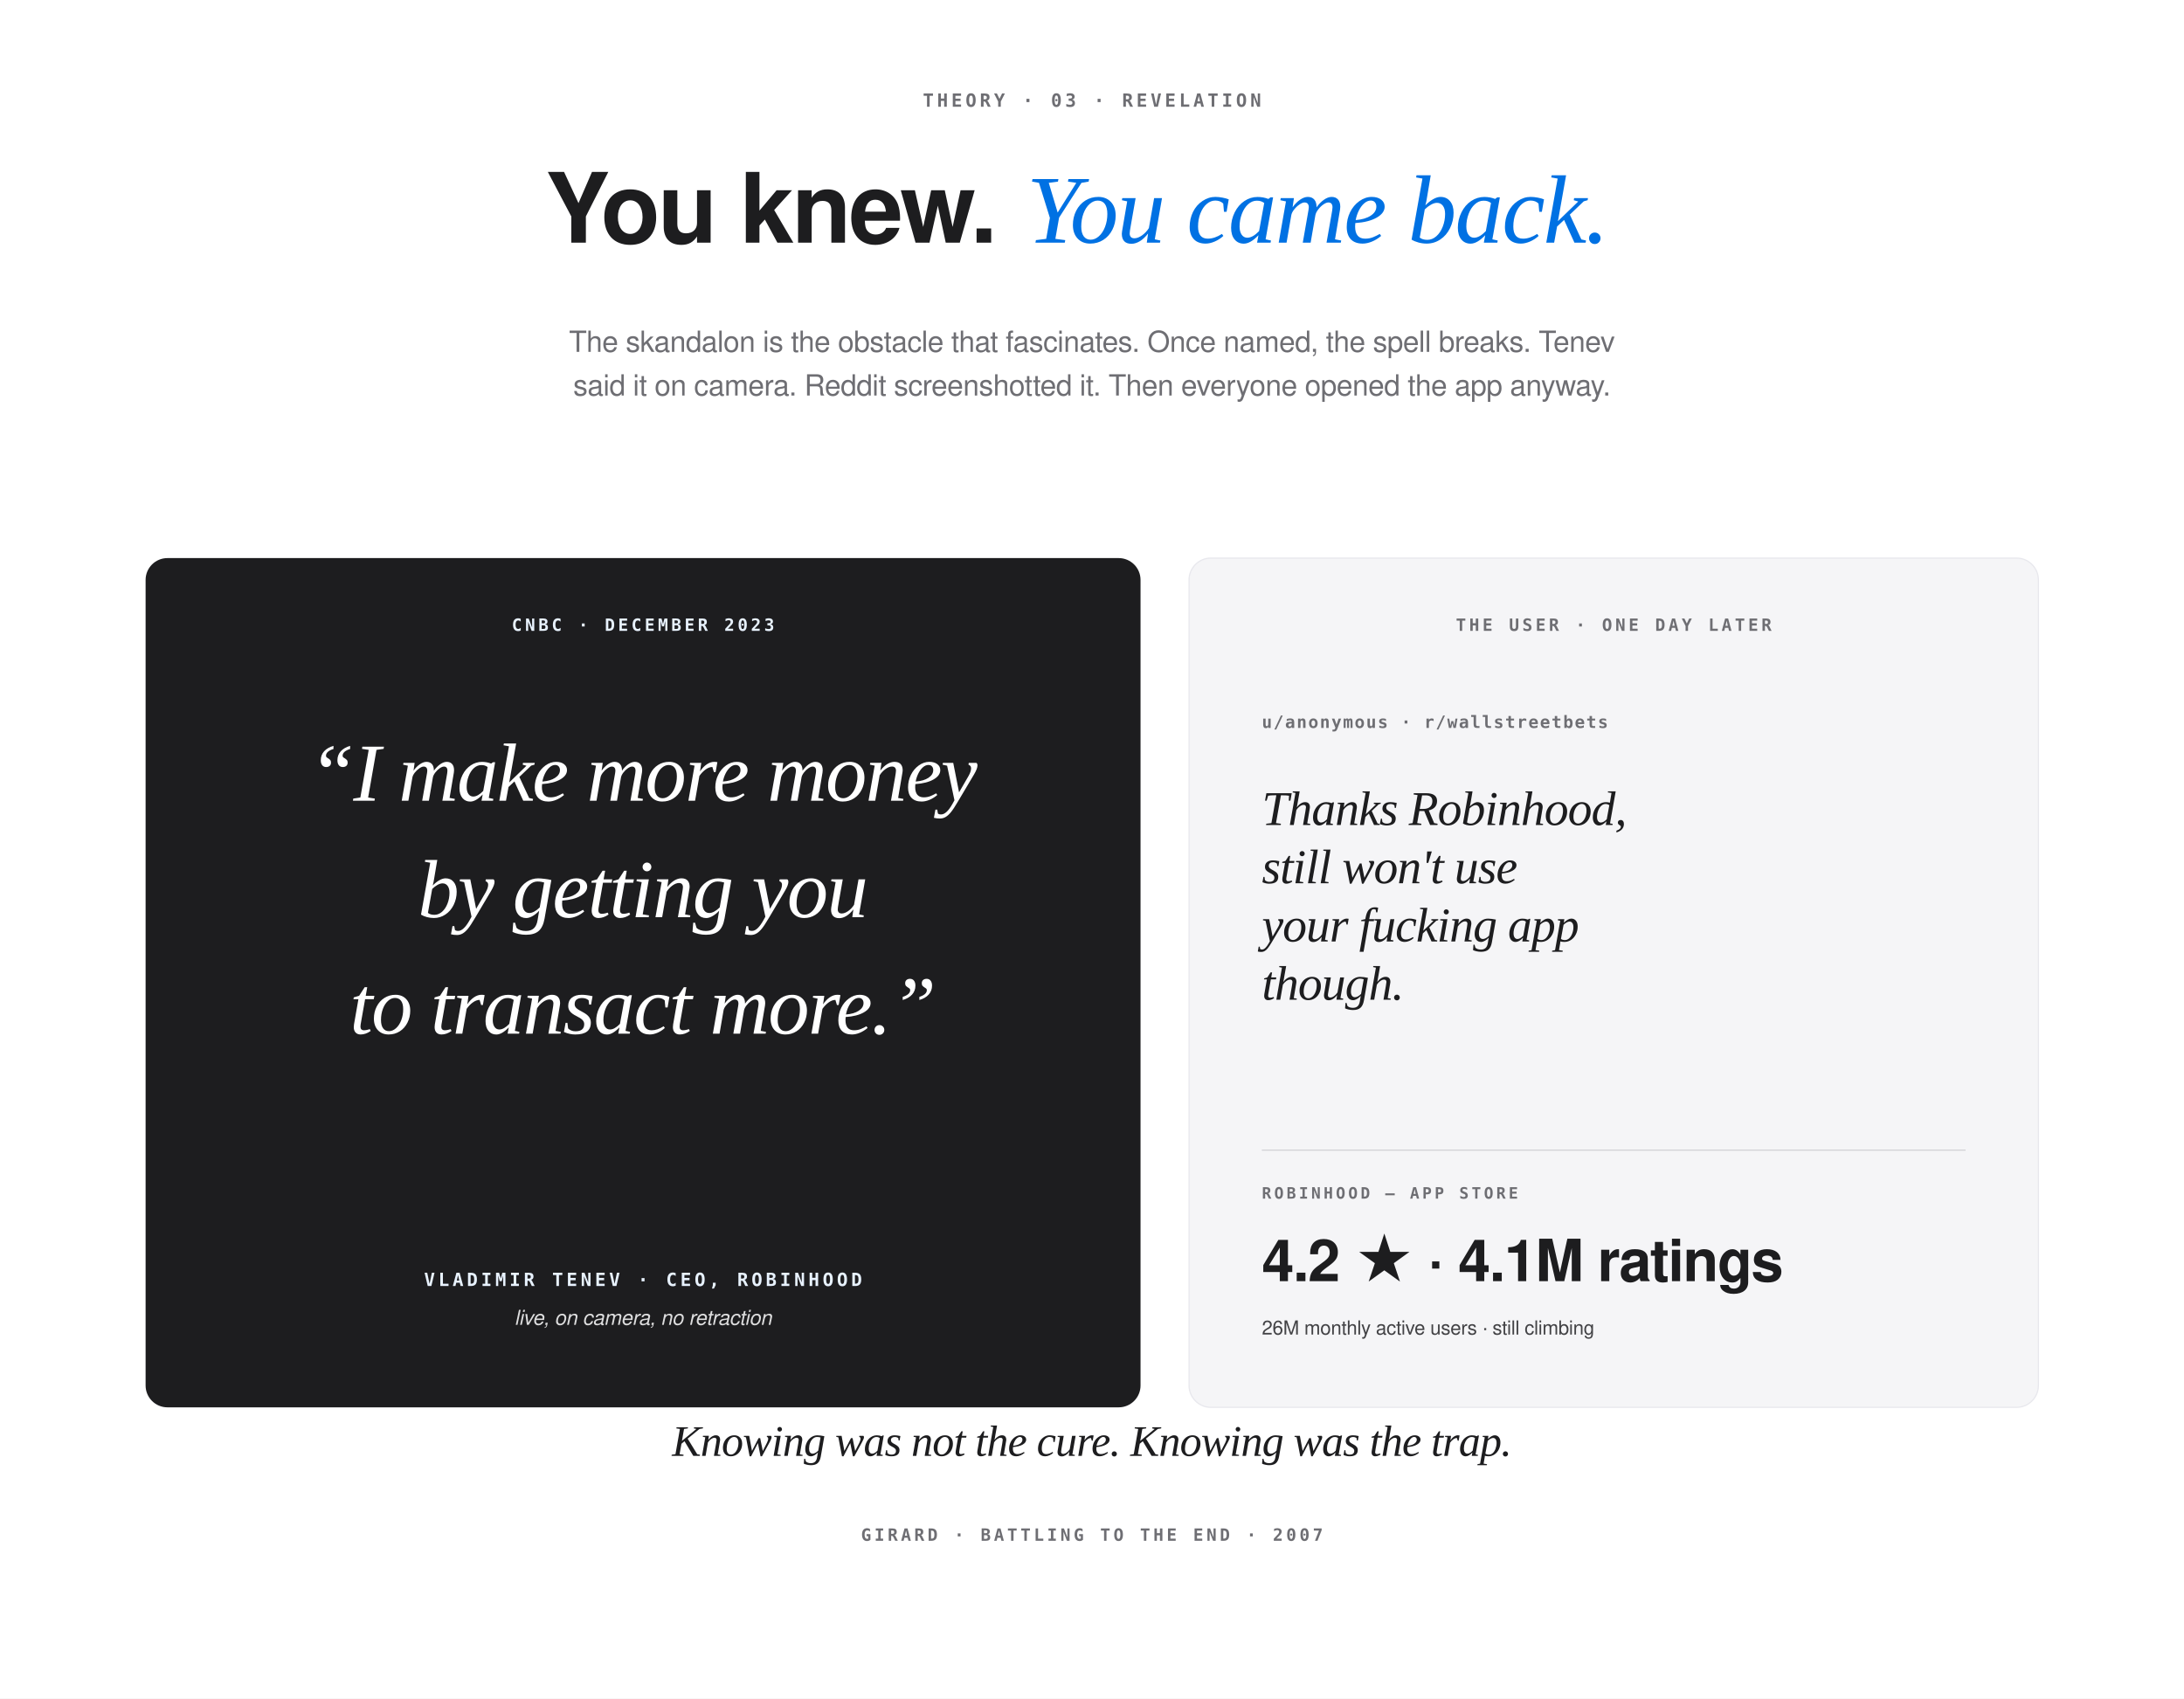
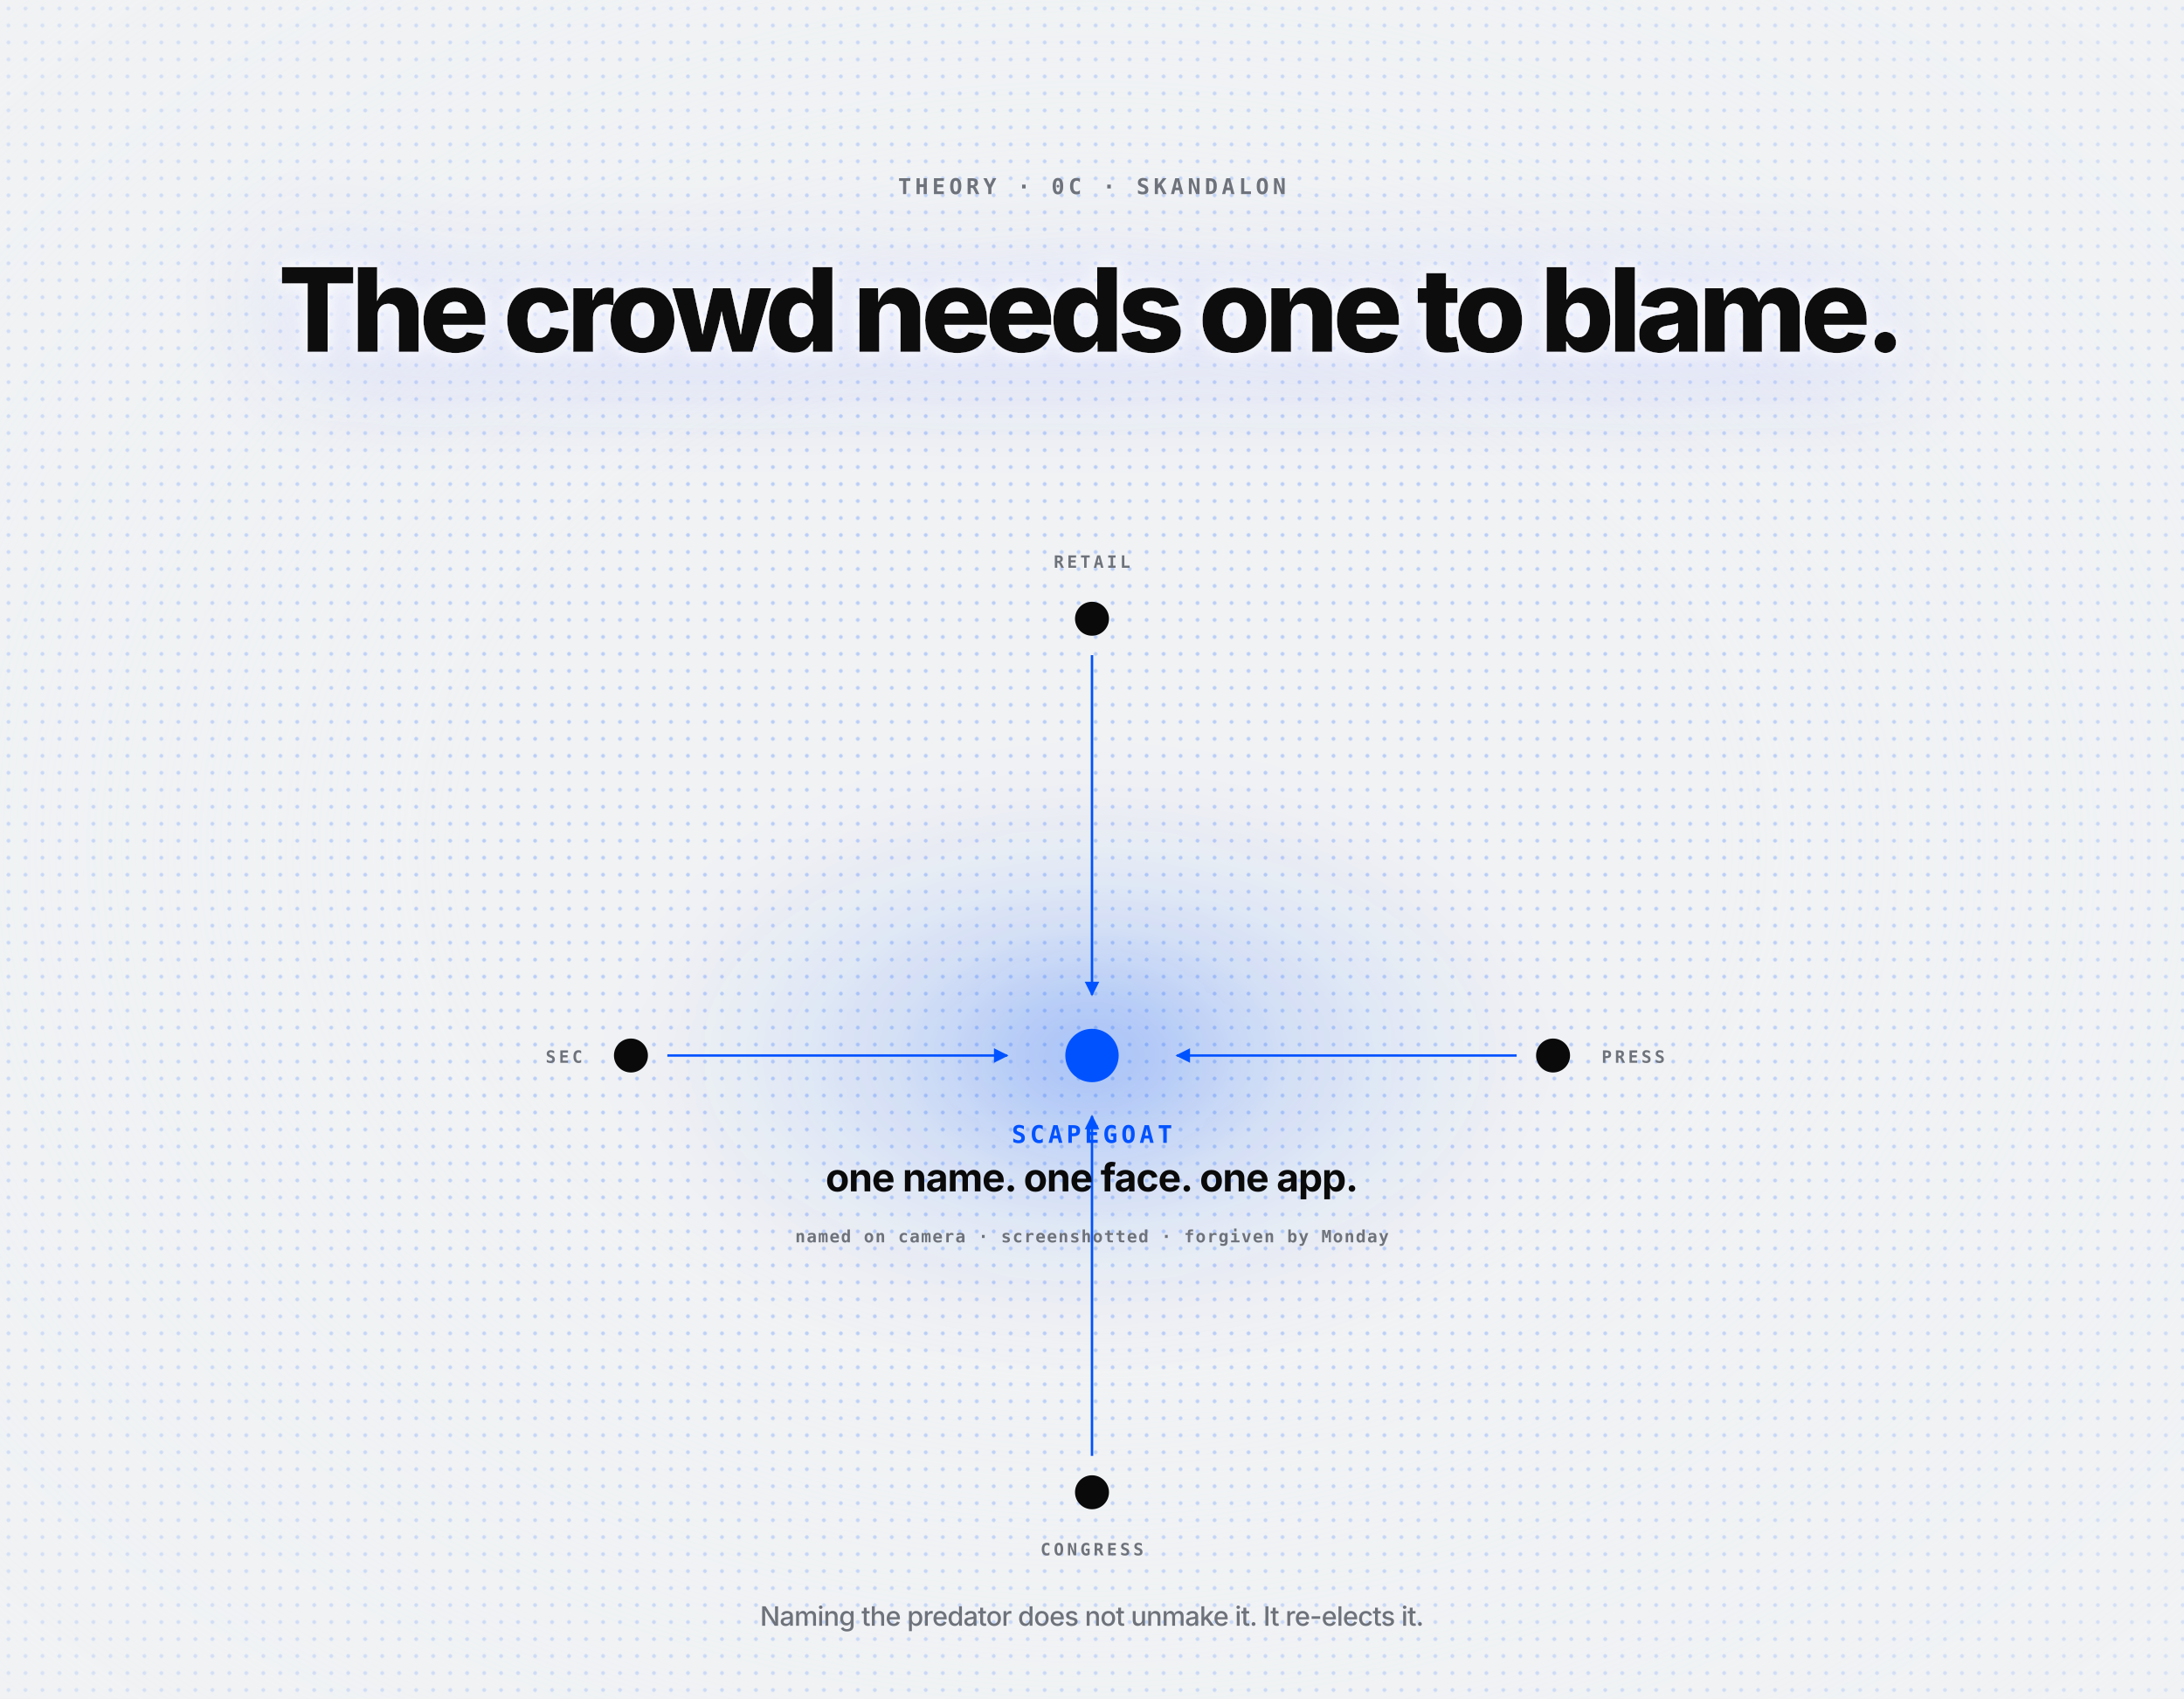
- <svg xmlns="http://www.w3.org/2000/svg" viewBox="0 0 1800 1400" width="1800" height="1400">
+ <svg xmlns="http://www.w3.org/2000/svg" viewBox="0 0 1800 1400" width="1800" height="1400" font-family="-apple-system, 'SF Pro Display', 'Helvetica Neue', sans-serif">
  <defs>
-     <marker id="arrInk" viewBox="0 0 10 10" refX="9" refY="5" markerWidth="6" markerHeight="6" orient="auto">
-       <path d="M 0 0 L 10 5 L 0 10 z" fill="#1D1D1F" />
+     <pattern id="dotgrid" x="0" y="0" width="14" height="14" patternUnits="userSpaceOnUse">
+       <circle cx="7" cy="7" r="1.6" fill="#0052FF" opacity="0.22" />
+     </pattern>
+     <radialGradient id="vignette" cx="50%" cy="50%" r="70%">
+       <stop offset="40%" stop-color="#F0F2F4" stop-opacity="0" />
+       <stop offset="100%" stop-color="#F0F2F4" stop-opacity="0.55" />
+     </radialGradient>
+     <radialGradient id="halo" cx="50%" cy="50%" r="50%">
+       <stop offset="0%" stop-color="#0052FF" stop-opacity="0.45" />
+       <stop offset="40%" stop-color="#0052FF" stop-opacity="0.14" />
+       <stop offset="100%" stop-color="#0052FF" stop-opacity="0" />
+     </radialGradient>
+     <filter id="haloBlur" x="-20%" y="-20%" width="140%" height="140%">
+       <feGaussianBlur stdDeviation="48" />
+     </filter>
+     <marker id="arrBlue" viewBox="0 0 10 10" refX="9" refY="5" markerWidth="6" markerHeight="6" orient="auto">
+       <path d="M 0 0 L 10 5 L 0 10 z" fill="#0052FF" />
    </marker>
-     <marker id="arrBlue" viewBox="0 0 10 10" refX="9" refY="5" markerWidth="6" markerHeight="6" orient="auto">
-       <path d="M 0 0 L 10 5 L 0 10 z" fill="#0071E3" />
-     </marker>
-     <marker id="arrRed" viewBox="0 0 10 10" refX="9" refY="5" markerWidth="6" markerHeight="6" orient="auto">
-       <path d="M 0 0 L 10 5 L 0 10 z" fill="#FF3B30" />
-     </marker>
-     <marker id="arrGreen" viewBox="0 0 10 10" refX="9" refY="5" markerWidth="6" markerHeight="6" orient="auto">
-       <path d="M 0 0 L 10 5 L 0 10 z" fill="#34C759" />
-     </marker>
-     <marker id="arrInk3" viewBox="0 0 10 10" refX="9" refY="5" markerWidth="6" markerHeight="6" orient="auto">
-       <path d="M 0 0 L 10 5 L 0 10 z" fill="#6E6E73" />
-     </marker>
+     <style>
+       .bloom {
+         filter:
+           drop-shadow(0 0 6px rgba(255,255,255,0.95))
+           drop-shadow(0 0 24px rgba(255,255,255,0.55))
+           drop-shadow(0 8px 36px rgba(0, 82, 255, 0.32));
+       }
+     </style>
  </defs>
-   <rect x="0" y="0" width="1800" height="1400" rx="0" fill="#FFFFFF" />
-   <text x="900" y="88" text-anchor="middle" style="font-family:'SF Mono', 'JetBrains Mono', ui-monospace, Menlo, monospace;font-size:15px;font-weight:700;fill:#6E6E73;letter-spacing:2.7px">THEORY · 03 · REVELATION</text>
-   <text x="822" y="200" text-anchor="end" style="font-family:'SF Pro Display', 'Helvetica Neue', Helvetica, Arial, sans-serif;font-size:80px;font-weight:700;fill:#1D1D1F;letter-spacing:-1.76px">You knew.</text>
-   <text x="846" y="200" text-anchor="start" style="font-family:'New York', 'Times New Roman', Georgia, serif;font-size:80px;font-weight:500;fill:#0071E3;font-style:italic;letter-spacing:-1.28px">You came back.</text>
-   <text x="900" y="290" text-anchor="middle" style="font-family:'SF Pro Text', 'Helvetica Neue', Helvetica, Arial, sans-serif;font-size:24px;font-weight:500;fill:#6E6E73;letter-spacing:-0.288px">The skandalon is the obstacle that fascinates. Once named, the spell breaks. Tenev</text>
-   <text x="900" y="326" text-anchor="middle" style="font-family:'SF Pro Text', 'Helvetica Neue', Helvetica, Arial, sans-serif;font-size:24px;font-weight:500;fill:#6E6E73;letter-spacing:-0.288px">said it on camera. Reddit screenshotted it. Then everyone opened the app anyway.</text>
-   <rect x="120" y="460" width="820" height="700" rx="18" fill="#1D1D1F" />
-   <text x="530" y="520" text-anchor="middle" style="font-family:'SF Mono', 'JetBrains Mono', ui-monospace, Menlo, monospace;font-size:14px;font-weight:700;fill:#E8F2FE;letter-spacing:2.52px">CNBC · DECEMBER 2023</text>
-   <text x="530" y="660" text-anchor="middle" style="font-family:'New York', 'Times New Roman', Georgia, serif;font-size:68px;font-weight:500;fill:#FFFFFF;font-style:italic;letter-spacing:-1.088px">“I make more money</text>
-   <text x="530" y="756" text-anchor="middle" style="font-family:'New York', 'Times New Roman', Georgia, serif;font-size:68px;font-weight:500;fill:#FFFFFF;font-style:italic;letter-spacing:-1.088px">by getting you</text>
-   <text x="530" y="852" text-anchor="middle" style="font-family:'New York', 'Times New Roman', Georgia, serif;font-size:68px;font-weight:500;fill:#FFFFFF;font-style:italic;letter-spacing:-1.088px">to transact more.”</text>
-   <text x="530" y="1060" text-anchor="middle" style="font-family:'SF Mono', 'JetBrains Mono', ui-monospace, Menlo, monospace;font-size:15px;font-weight:700;fill:#E8F2FE;letter-spacing:2.7px">VLADIMIR TENEV · CEO, ROBINHOOD</text>
-   <text x="530" y="1092" text-anchor="middle" style="font-family:'SF Pro Text', 'Helvetica Neue', Helvetica, Arial, sans-serif;font-size:17px;font-weight:500;fill:#FFFFFF;font-style:italic;letter-spacing:-0.17px;opacity:0.85">live, on camera, no retraction</text>
-   <rect x="980" y="460" width="700" height="700" rx="18" fill="#F5F5F7" stroke="#E8E8ED" stroke-width="1" />
-   <text x="1330" y="520" text-anchor="middle" style="font-family:'SF Mono', 'JetBrains Mono', ui-monospace, Menlo, monospace;font-size:14px;font-weight:700;fill:#6E6E73;letter-spacing:2.52px">THE USER · ONE DAY LATER</text>
-   <text x="1040" y="600" text-anchor="start" style="font-family:'SF Mono', 'JetBrains Mono', ui-monospace, Menlo, monospace;font-size:14px;font-weight:700;fill:#6E6E73;letter-spacing:1.12px">u/anonymous · r/wallstreetbets</text>
-   <text x="1040" y="680" text-anchor="start" style="font-family:'New York', 'Times New Roman', Georgia, serif;font-size:40px;font-weight:500;fill:#1D1D1F;font-style:italic;letter-spacing:-0.64px">Thanks Robinhood,</text>
-   <text x="1040" y="728" text-anchor="start" style="font-family:'New York', 'Times New Roman', Georgia, serif;font-size:40px;font-weight:500;fill:#1D1D1F;font-style:italic;letter-spacing:-0.64px">still won't use</text>
-   <text x="1040" y="776" text-anchor="start" style="font-family:'New York', 'Times New Roman', Georgia, serif;font-size:40px;font-weight:500;fill:#1D1D1F;font-style:italic;letter-spacing:-0.64px">your fucking app</text>
-   <text x="1040" y="824" text-anchor="start" style="font-family:'New York', 'Times New Roman', Georgia, serif;font-size:40px;font-weight:500;fill:#1D1D1F;font-style:italic;letter-spacing:-0.64px">though.</text>
-   <line x1="1040" y1="948" x2="1620" y2="948" stroke="#D2D2D7" stroke-width="1" />
-   <text x="1040" y="988" text-anchor="start" style="font-family:'SF Mono', 'JetBrains Mono', ui-monospace, Menlo, monospace;font-size:13px;font-weight:700;fill:#6E6E73;letter-spacing:2.34px">ROBINHOOD — APP STORE</text>
-   <text x="1040" y="1056" text-anchor="start" style="font-family:'SF Pro Display', 'Helvetica Neue', Helvetica, Arial, sans-serif;font-size:48px;font-weight:800;fill:#1D1D1F;letter-spacing:-1.056px">4.2 ★ · 4.1M ratings</text>
-   <text x="1040" y="1100" text-anchor="start" style="font-family:'SF Pro Text', 'Helvetica Neue', Helvetica, Arial, sans-serif;font-size:16px;font-weight:500;fill:#424245;letter-spacing:-0.16px">26M monthly active users · still climbing</text>
-   <text x="900" y="1200" text-anchor="middle" style="font-family:'New York', 'Times New Roman', Georgia, serif;font-size:36px;font-weight:500;fill:#1D1D1F;font-style:italic;letter-spacing:-0.576px">Knowing was not the cure. Knowing was the trap.</text>
-   <text x="900" y="1270" text-anchor="middle" style="font-family:'SF Mono', 'JetBrains Mono', ui-monospace, Menlo, monospace;font-size:14px;font-weight:700;fill:#6E6E73;letter-spacing:2.52px">GIRARD · BATTLING TO THE END · 2007</text>
+   <rect x="0" y="0" width="1800" height="1400" fill="#F0F2F4" />
+   <rect x="0" y="0" width="1800" height="1400" fill="url(#dotgrid)" />
+   <rect x="0" y="0" width="1800" height="1400" fill="url(#vignette)" />
+   <text x="900" y="160" text-anchor="middle" font-family="'SF Mono', monospace" font-size="18" font-weight="700" letter-spacing="3.2" fill="#6E727A">THEORY · 0C · SKANDALON</text>
+   <text x="900" y="290" text-anchor="middle" font-family="'SF Pro Display', sans-serif" font-size="96" font-weight="800" letter-spacing="-4.8" fill="#0A0A0A" class="bloom">The crowd needs one to blame.</text>
+   <ellipse cx="900" cy="870" rx="360" ry="200" fill="url(#halo)" filter="url(#haloBlur)" />
+   <line x1="900" y1="540" x2="900" y2="820" stroke="#0052FF" stroke-width="2" marker-end="url(#arrBlue)" />
+   <line x1="1250" y1="870" x2="970" y2="870" stroke="#0052FF" stroke-width="2" marker-end="url(#arrBlue)" />
+   <line x1="900" y1="1200" x2="900" y2="920" stroke="#0052FF" stroke-width="2" marker-end="url(#arrBlue)" />
+   <line x1="550" y1="870" x2="830" y2="870" stroke="#0052FF" stroke-width="2" marker-end="url(#arrBlue)" />
+   <circle cx="900" cy="510" r="14" fill="#0A0A0A" />
+   <text x="900" y="468" text-anchor="middle" font-family="'SF Mono', monospace" font-size="14" font-weight="700" letter-spacing="2.5" fill="#6E727A">RETAIL</text>
+   <circle cx="1280" cy="870" r="14" fill="#0A0A0A" />
+   <text x="1320" y="876" text-anchor="start" font-family="'SF Mono', monospace" font-size="14" font-weight="700" letter-spacing="2.5" fill="#6E727A">PRESS</text>
+   <circle cx="900" cy="1230" r="14" fill="#0A0A0A" />
+   <text x="900" y="1282" text-anchor="middle" font-family="'SF Mono', monospace" font-size="14" font-weight="700" letter-spacing="2.5" fill="#6E727A">CONGRESS</text>
+   <circle cx="520" cy="870" r="14" fill="#0A0A0A" />
+   <text x="480" y="876" text-anchor="end" font-family="'SF Mono', monospace" font-size="14" font-weight="700" letter-spacing="2.5" fill="#6E727A">SEC</text>
+   <circle cx="900" cy="870" r="22" fill="#0052FF" />
+   <text x="900" y="942" text-anchor="middle" font-family="'SF Mono', monospace" font-size="20" font-weight="700" letter-spacing="3" fill="#0052FF">SCAPEGOAT</text>
+   <text x="900" y="982" text-anchor="middle" font-family="'SF Pro Display', sans-serif" font-size="32" font-weight="700" letter-spacing="-0.7" fill="#0A0A0A">one name. one face. one app.</text>
+   <text x="900" y="1024" text-anchor="middle" font-family="'SF Mono', monospace" font-size="14" font-weight="600" letter-spacing="1" fill="#6E727A">named on camera · screenshotted · forgiven by Monday</text>
+   <text x="900" y="1340" text-anchor="middle" font-family="'SF Pro Text', sans-serif" font-size="22" font-weight="500" letter-spacing="-0.48" fill="#6E727A">Naming the predator does not unmake it. It re-elects it.</text>
</svg>
